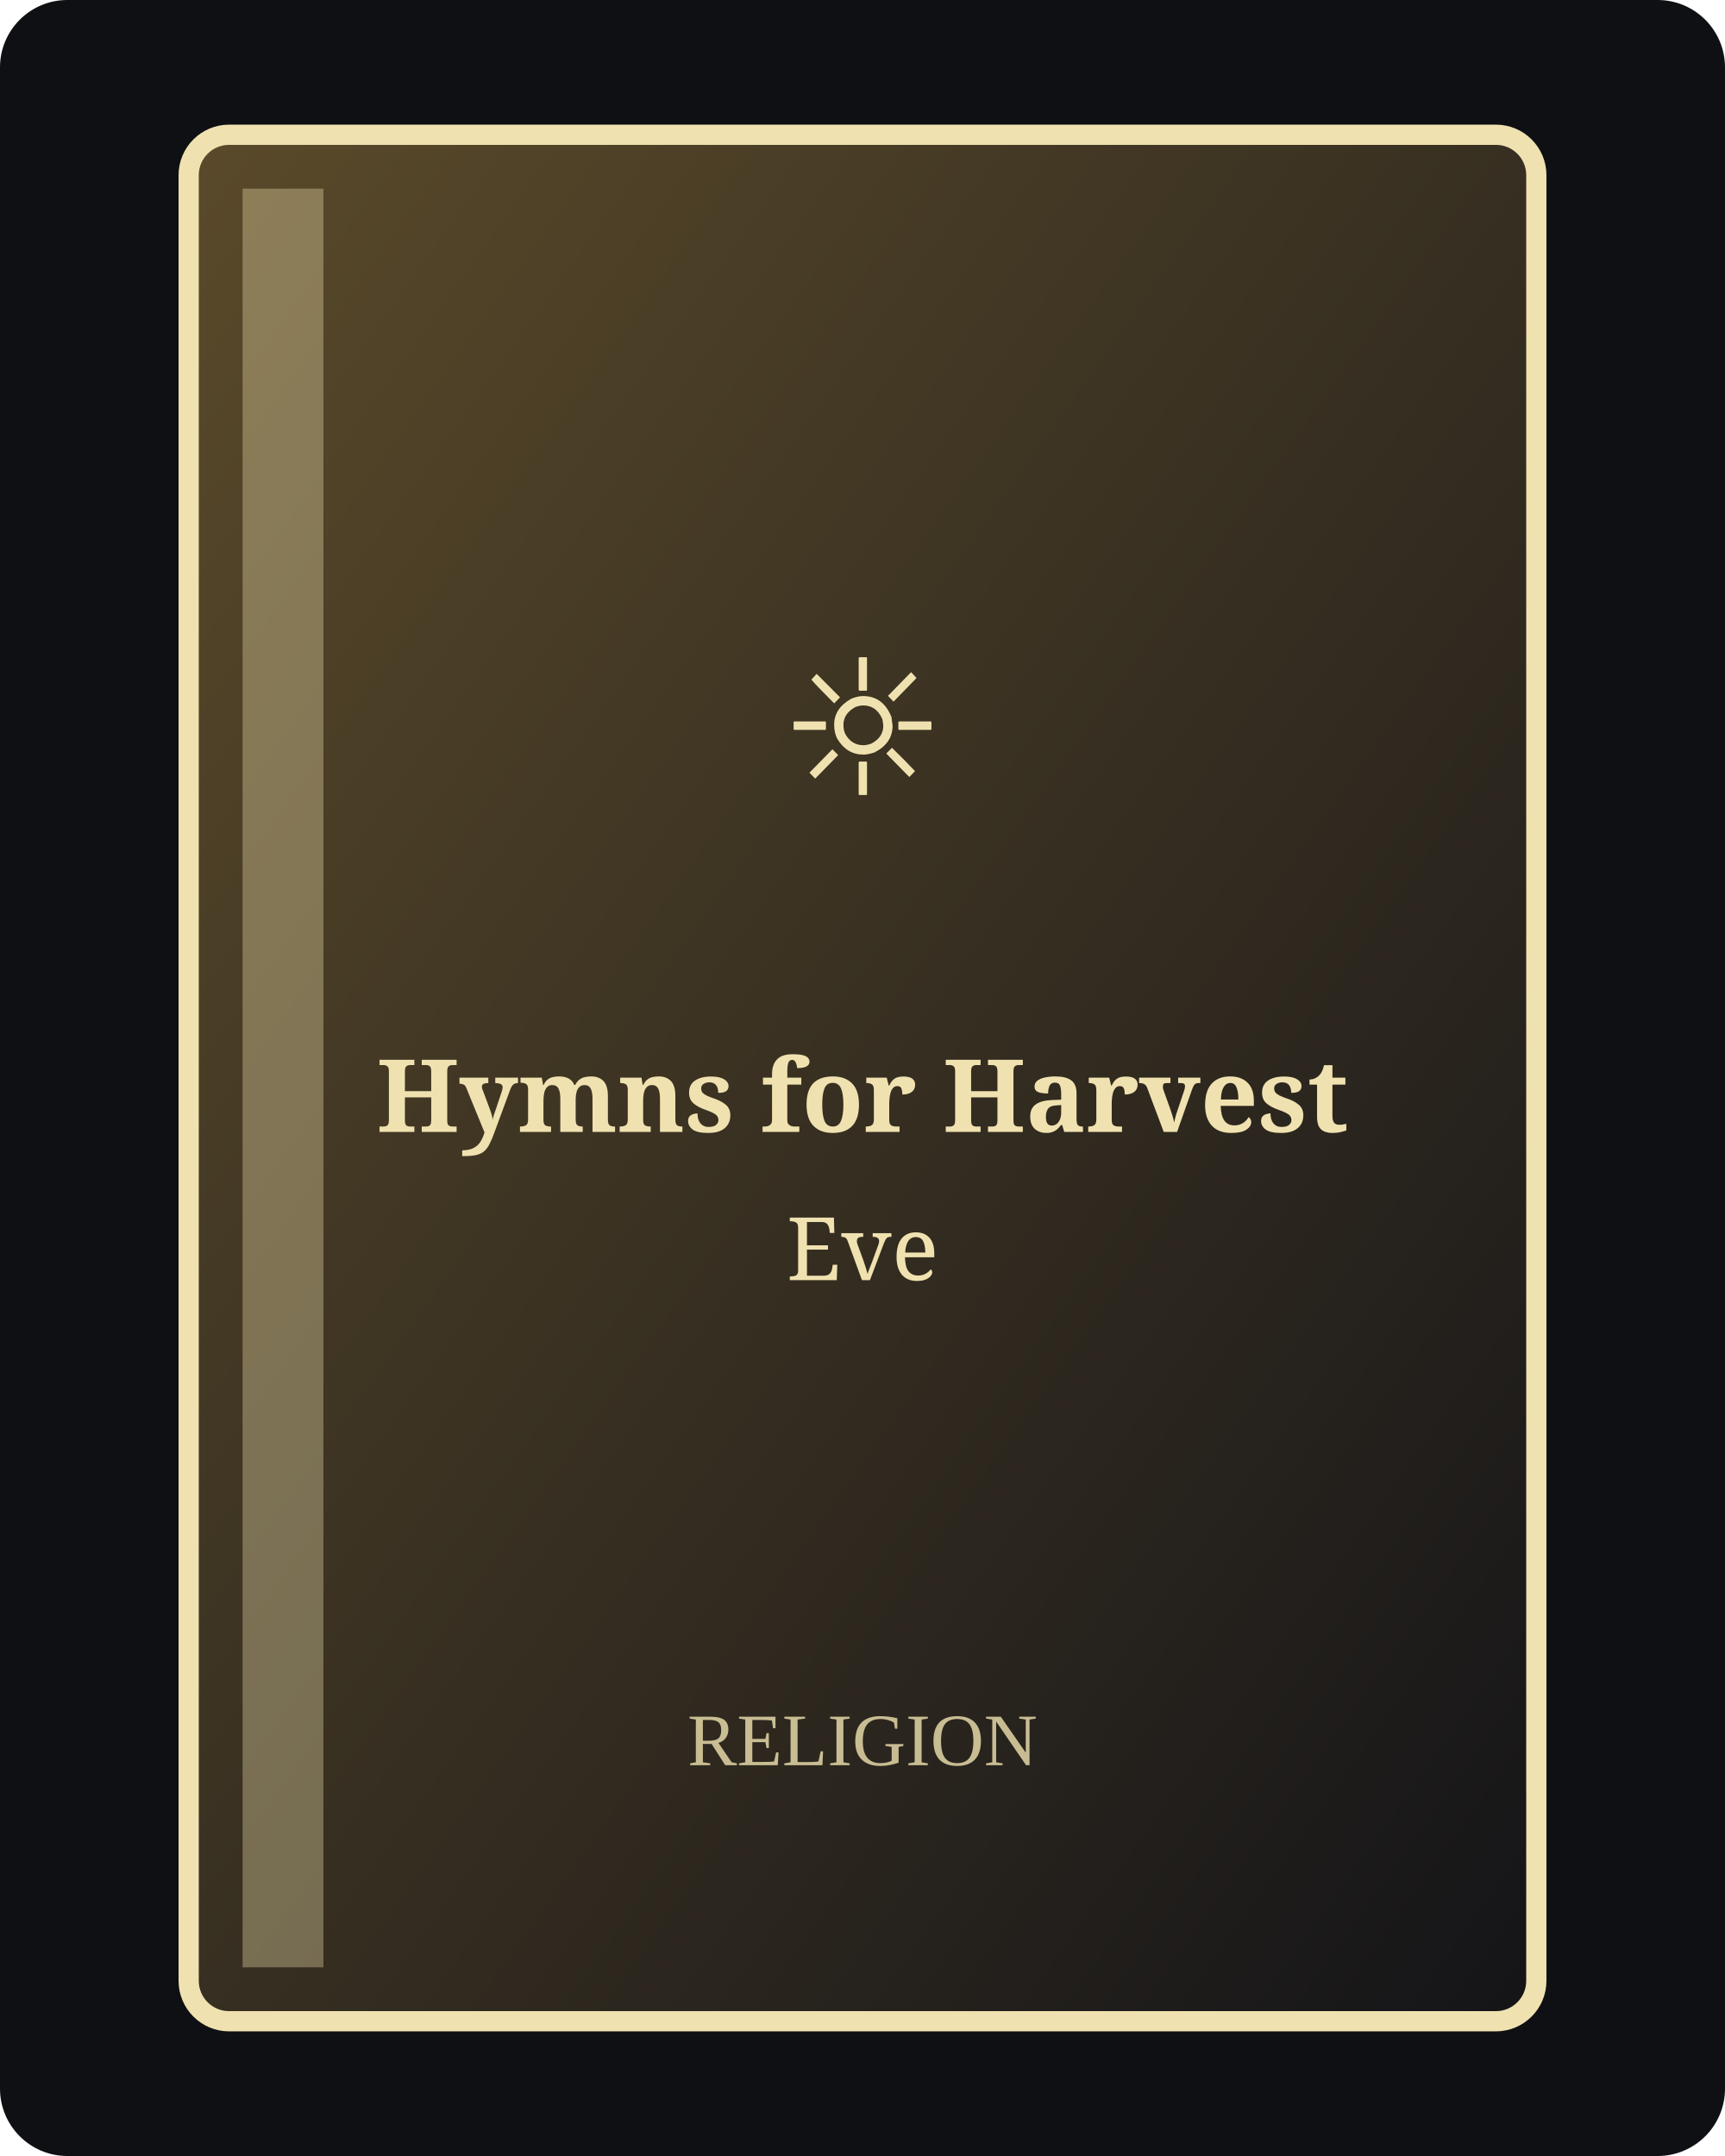
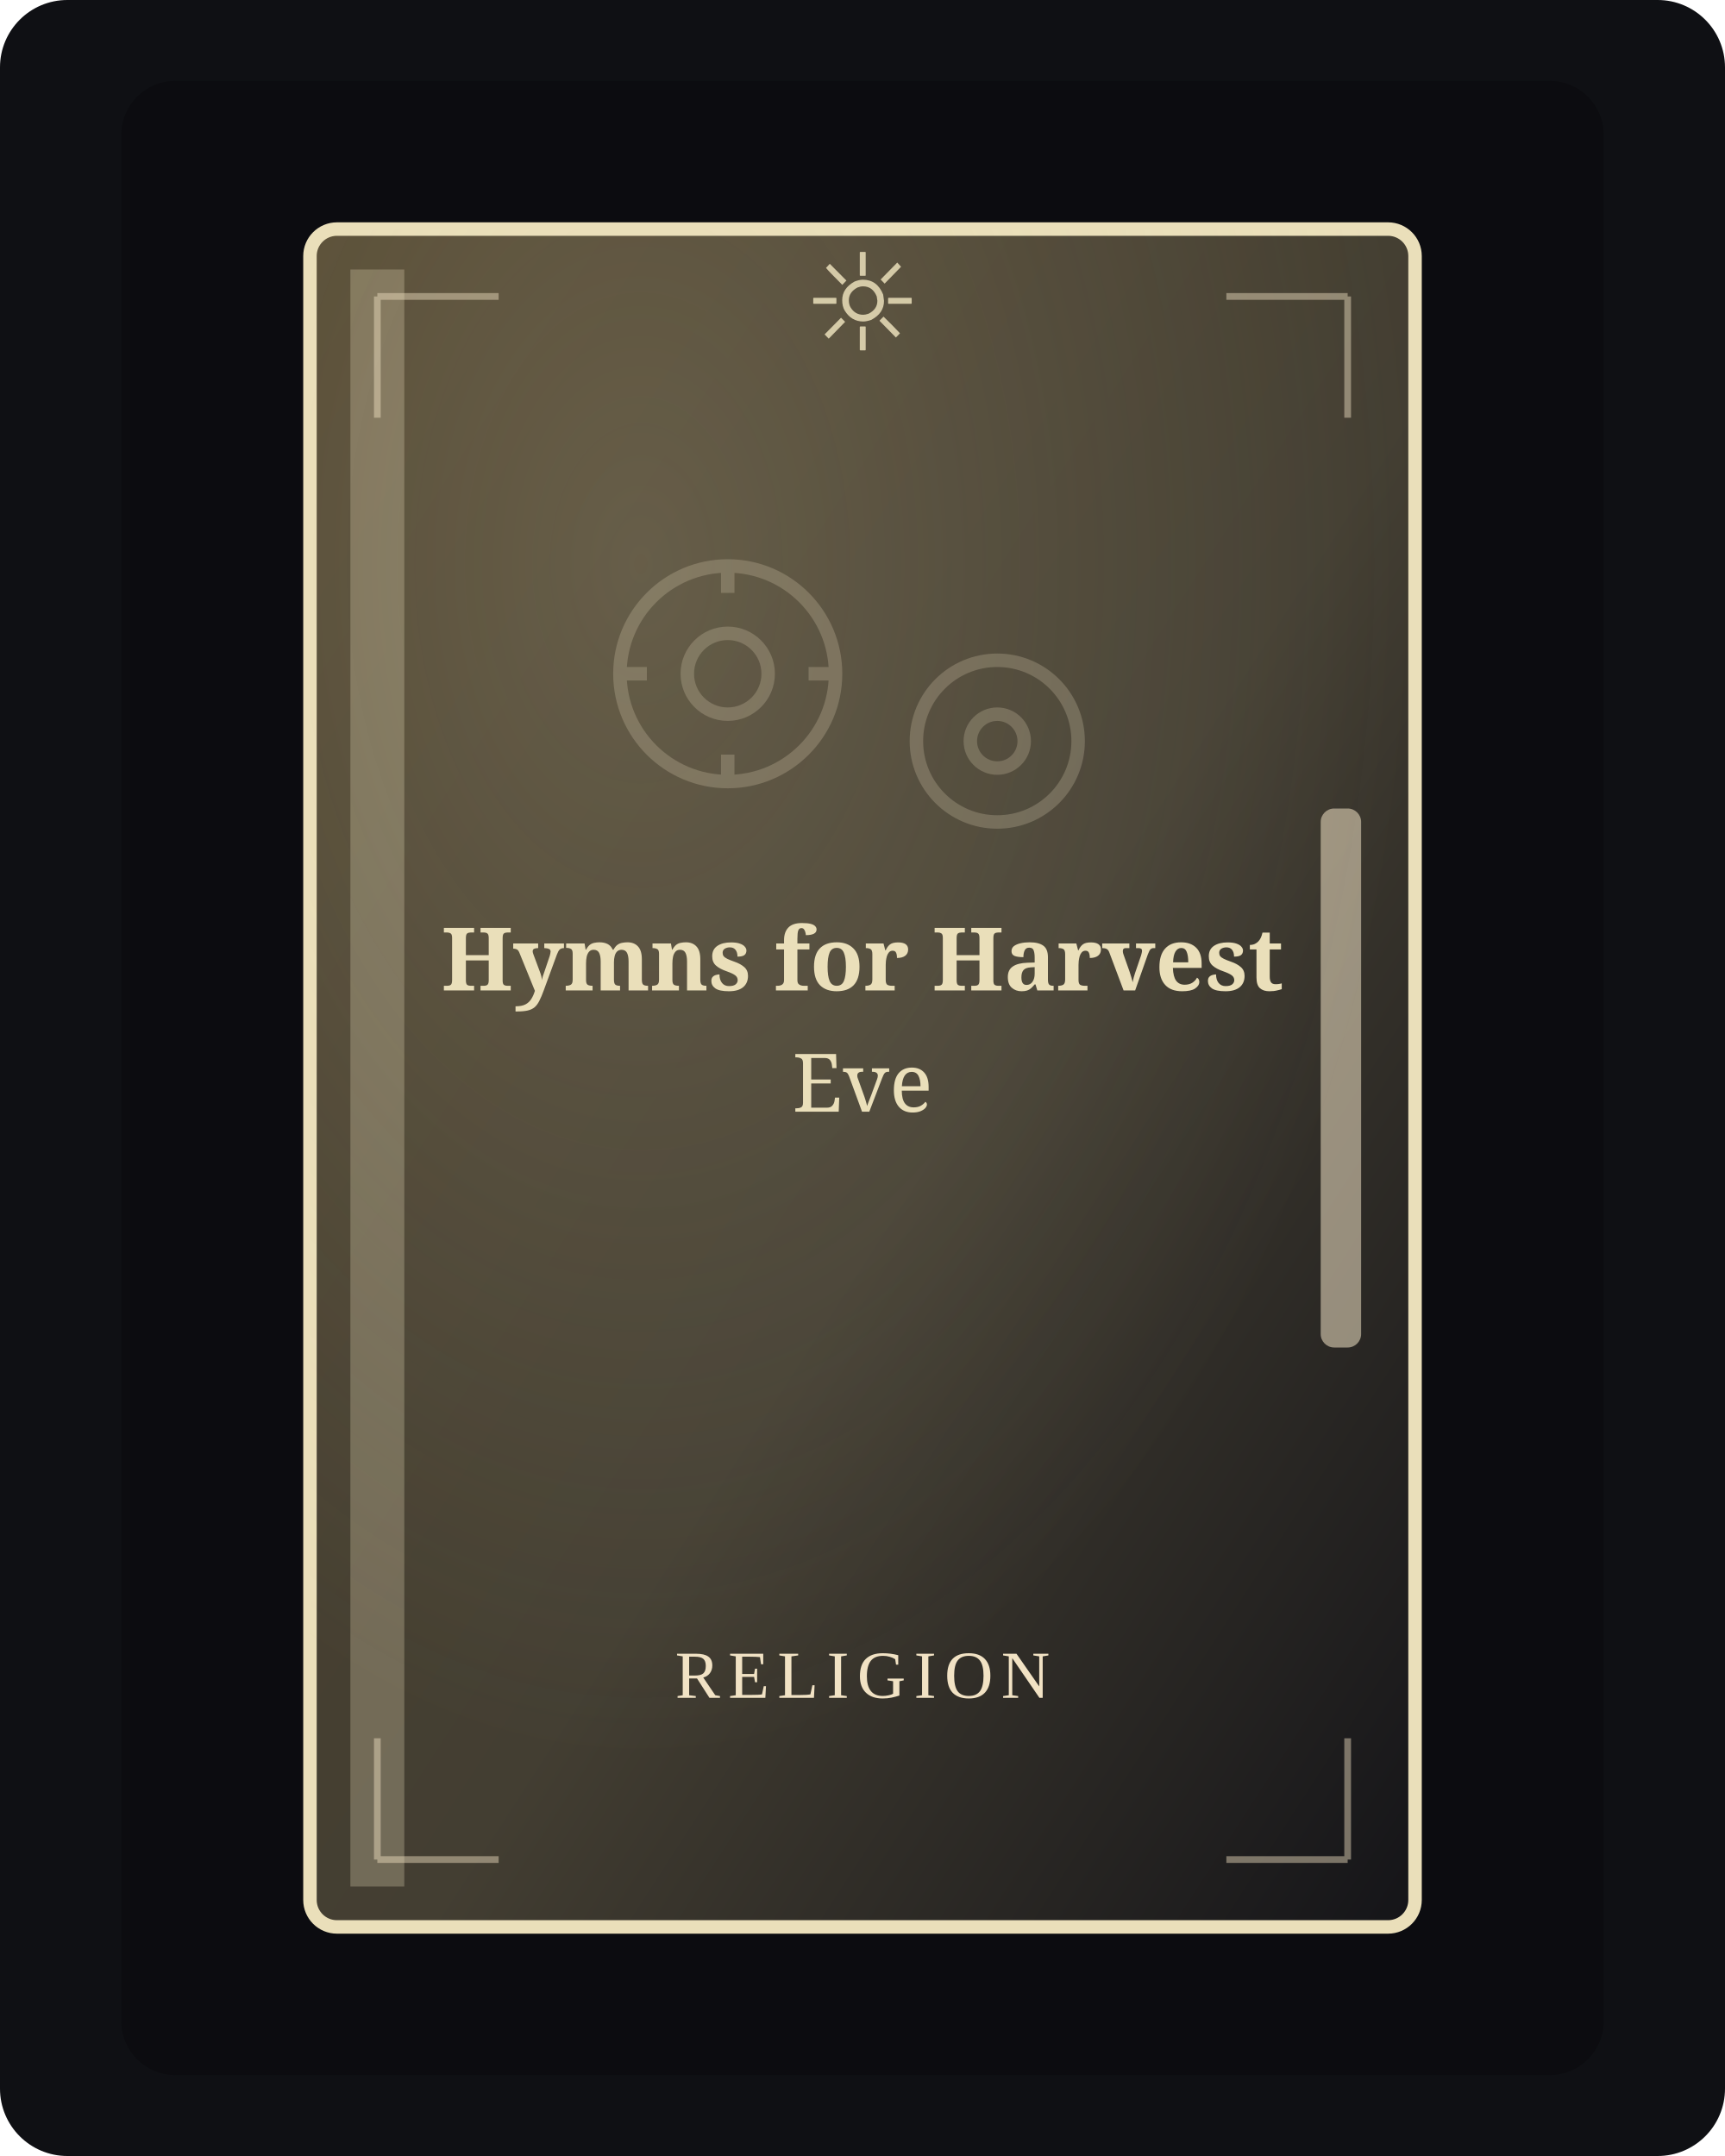
<svg xmlns="http://www.w3.org/2000/svg" width="256" height="320" viewBox="0 0 256 320" role="img" aria-label="Hymns for Harvest Eve">
  <defs>
    <linearGradient id="g-hymns-for-harvest-eve" x1="0" y1="0" x2="1" y2="1">
-       <stop offset="0%" stop-color="#5a4a2a" />
+       <stop offset="0%" stop-color="#4f442e" />
+       <stop offset="55%" stop-color="#433e32" />
      <stop offset="100%" stop-color="#141418" />
    </linearGradient>
+     <radialGradient id="shine-hymns-for-harvest-eve" cx="30%" cy="20%" r="70%">
+       <stop offset="0%" stop-color="#eadfba" stop-opacity="0.18" />
+       <stop offset="100%" stop-color="#eadfba" stop-opacity="0" />
+     </radialGradient>
  </defs>
  <rect width="256" height="320" rx="10" fill="#0f1014" />
-   <rect x="28" y="20" width="200" height="280" rx="6" fill="url(#g-hymns-for-harvest-eve)" stroke="#f0e2b0" stroke-width="3" />
-   <rect x="36" y="28" width="12" height="264" fill="#f0e2b0" opacity="0.35" />
-   <text x="128" y="118" text-anchor="middle" fill="#f0e2b0" font-family="Georgia, serif" font-size="28">☼</text>
-   <text x="128" y="168" text-anchor="middle" fill="#f0e2b0" font-family="Georgia, serif" font-size="15" font-weight="700">Hymns for Harvest</text>
-   <text x="128" y="190" text-anchor="middle" fill="#f0e2b0" font-family="Georgia, serif" font-size="13">Eve</text>
-   <text x="128" y="262" text-anchor="middle" fill="#f0e2b0" font-size="11" opacity="0.8">RELIGION</text>
+   <rect x="18" y="12" width="220" height="296" rx="8" fill="#090a0d" opacity="0.55" />
+   <rect x="46" y="34" width="164" height="252" rx="4" fill="url(#g-hymns-for-harvest-eve)" stroke="#eadfba" stroke-width="2" />
+   <rect x="52" y="40" width="8" height="240" fill="#eadfba" opacity="0.28" />
+   <rect x="196" y="120" width="6" height="80" rx="2" fill="#f1e2c4" opacity="0.55" />
+   <rect x="46" y="34" width="164" height="252" rx="6" fill="url(#shine-hymns-for-harvest-eve)" pointer-events="none" />
+   <g transform="translate(0,2)">
+     <g opacity="0.22" fill="none" stroke="#f1e2c4" stroke-width="2">
+       <circle cx="108" cy="98" r="16" />
+       <circle cx="108" cy="98" r="6" />
+       <circle cx="148" cy="108" r="12" />
+       <circle cx="148" cy="108" r="4" />
+       <path d="M108 82 L108 86 M108 110 L108 114 M92 98 L96 98 M120 98 L124 98" />
+     </g>
+   </g>
+   <path d="M56 44 L74 44 M56 44 L56 62" stroke="#f1e2c4" opacity="0.45" fill="none" />
+   <path d="M200 44 L182 44 M200 44 L200 62" stroke="#f1e2c4" opacity="0.45" fill="none" />
+   <path d="M56 276 L74 276 M56 276 L56 258" stroke="#f1e2c4" opacity="0.45" fill="none" />
+   <path d="M200 276 L182 276 M200 276 L200 258" stroke="#f1e2c4" opacity="0.45" fill="none" />
+   <text x="128" y="147" text-anchor="middle" fill="#eadfba" font-family="Georgia, serif" font-size="13" font-weight="700">Hymns for Harvest</text>
+   <text x="128" y="165" text-anchor="middle" fill="#eadfba" font-family="Georgia, serif" font-size="12">Eve</text>
+   <text x="128" y="183" text-anchor="middle" fill="#eadfba" font-family="Georgia, serif" font-size="11" />
+   <text x="128" y="252" text-anchor="middle" fill="#f1e2c4" font-size="10" letter-spacing="1.2">RELIGION</text>
+   <text x="128" y="52" text-anchor="middle" fill="#eadfba" font-family="Georgia, serif" font-size="20" opacity="0.85">☼</text>
</svg>
